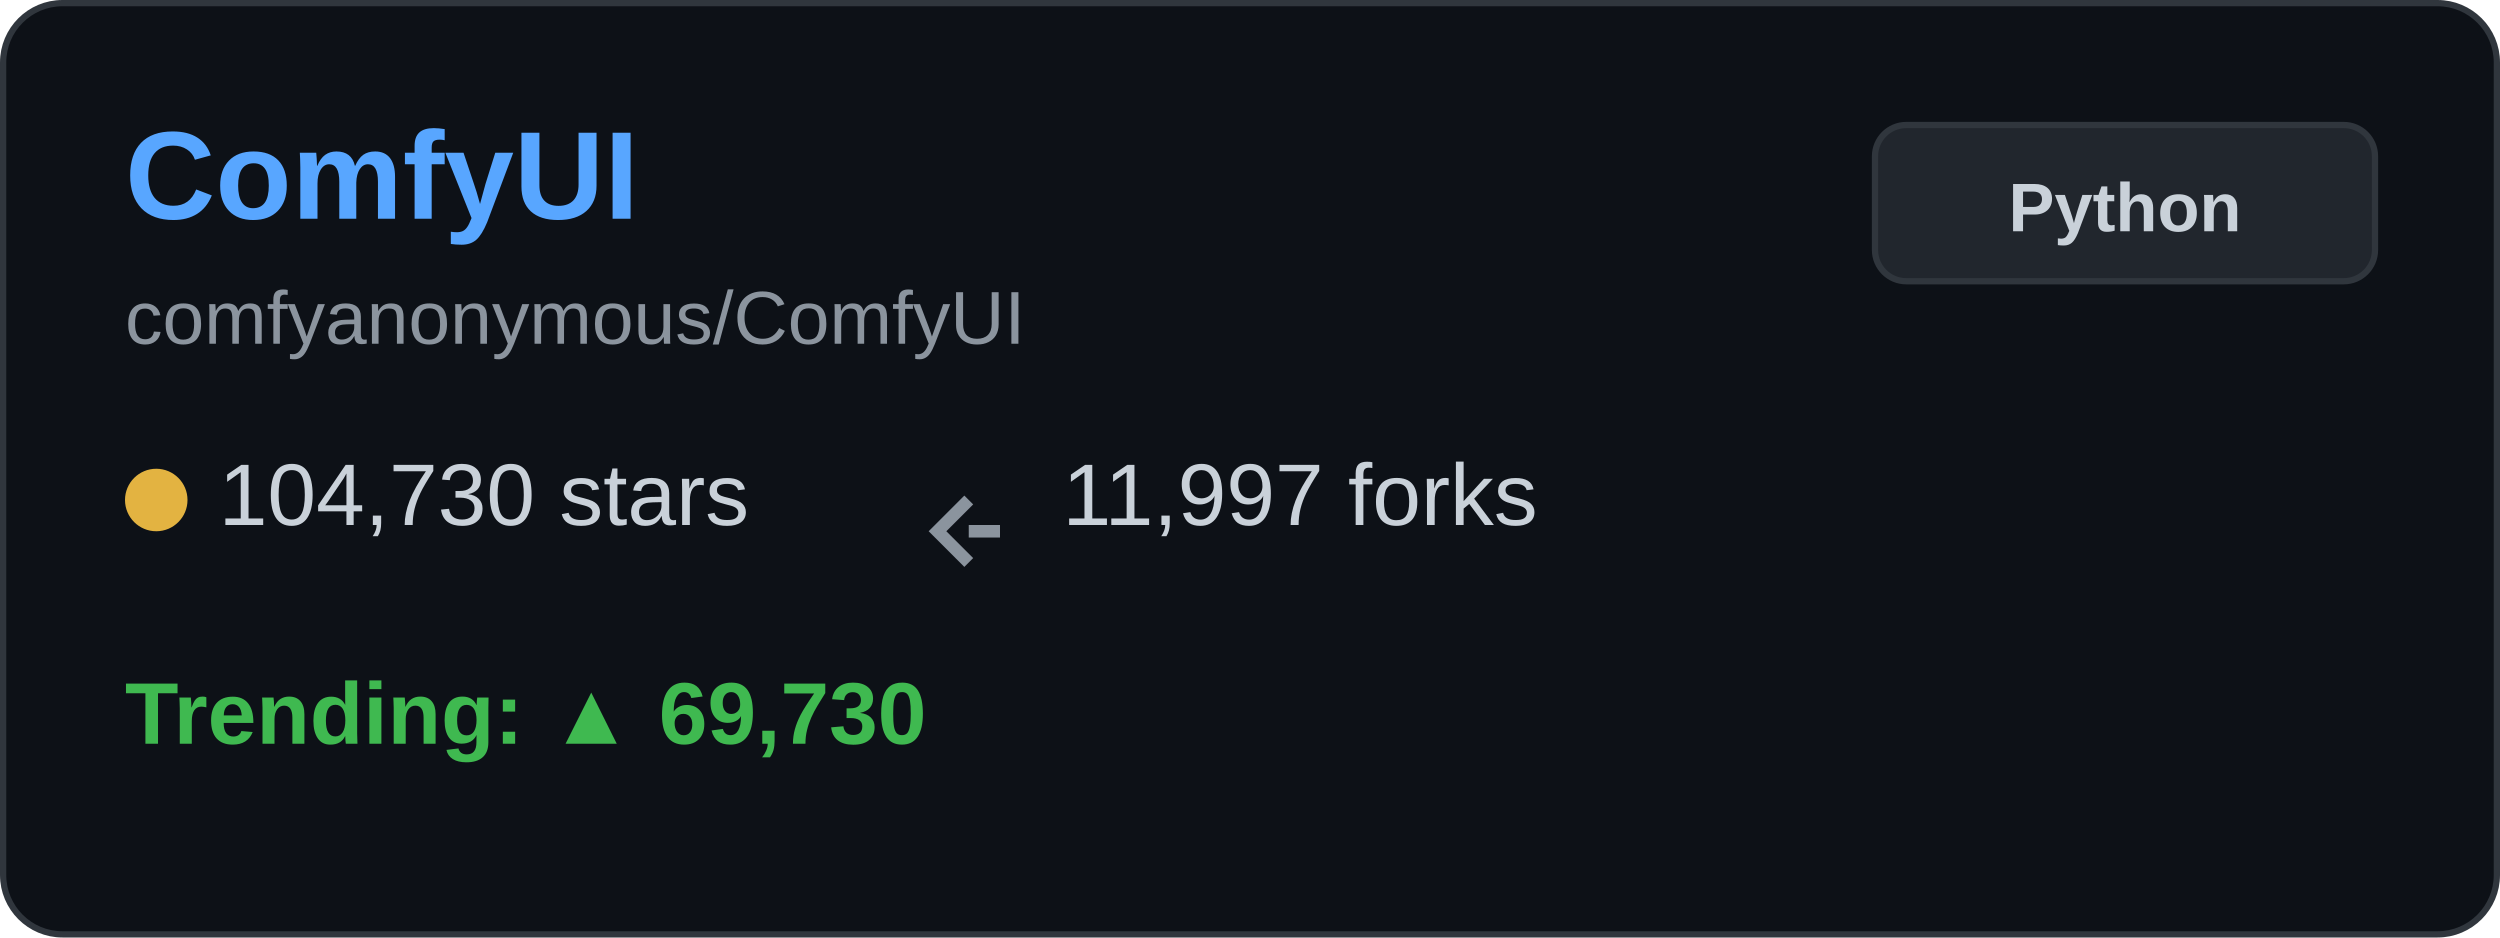
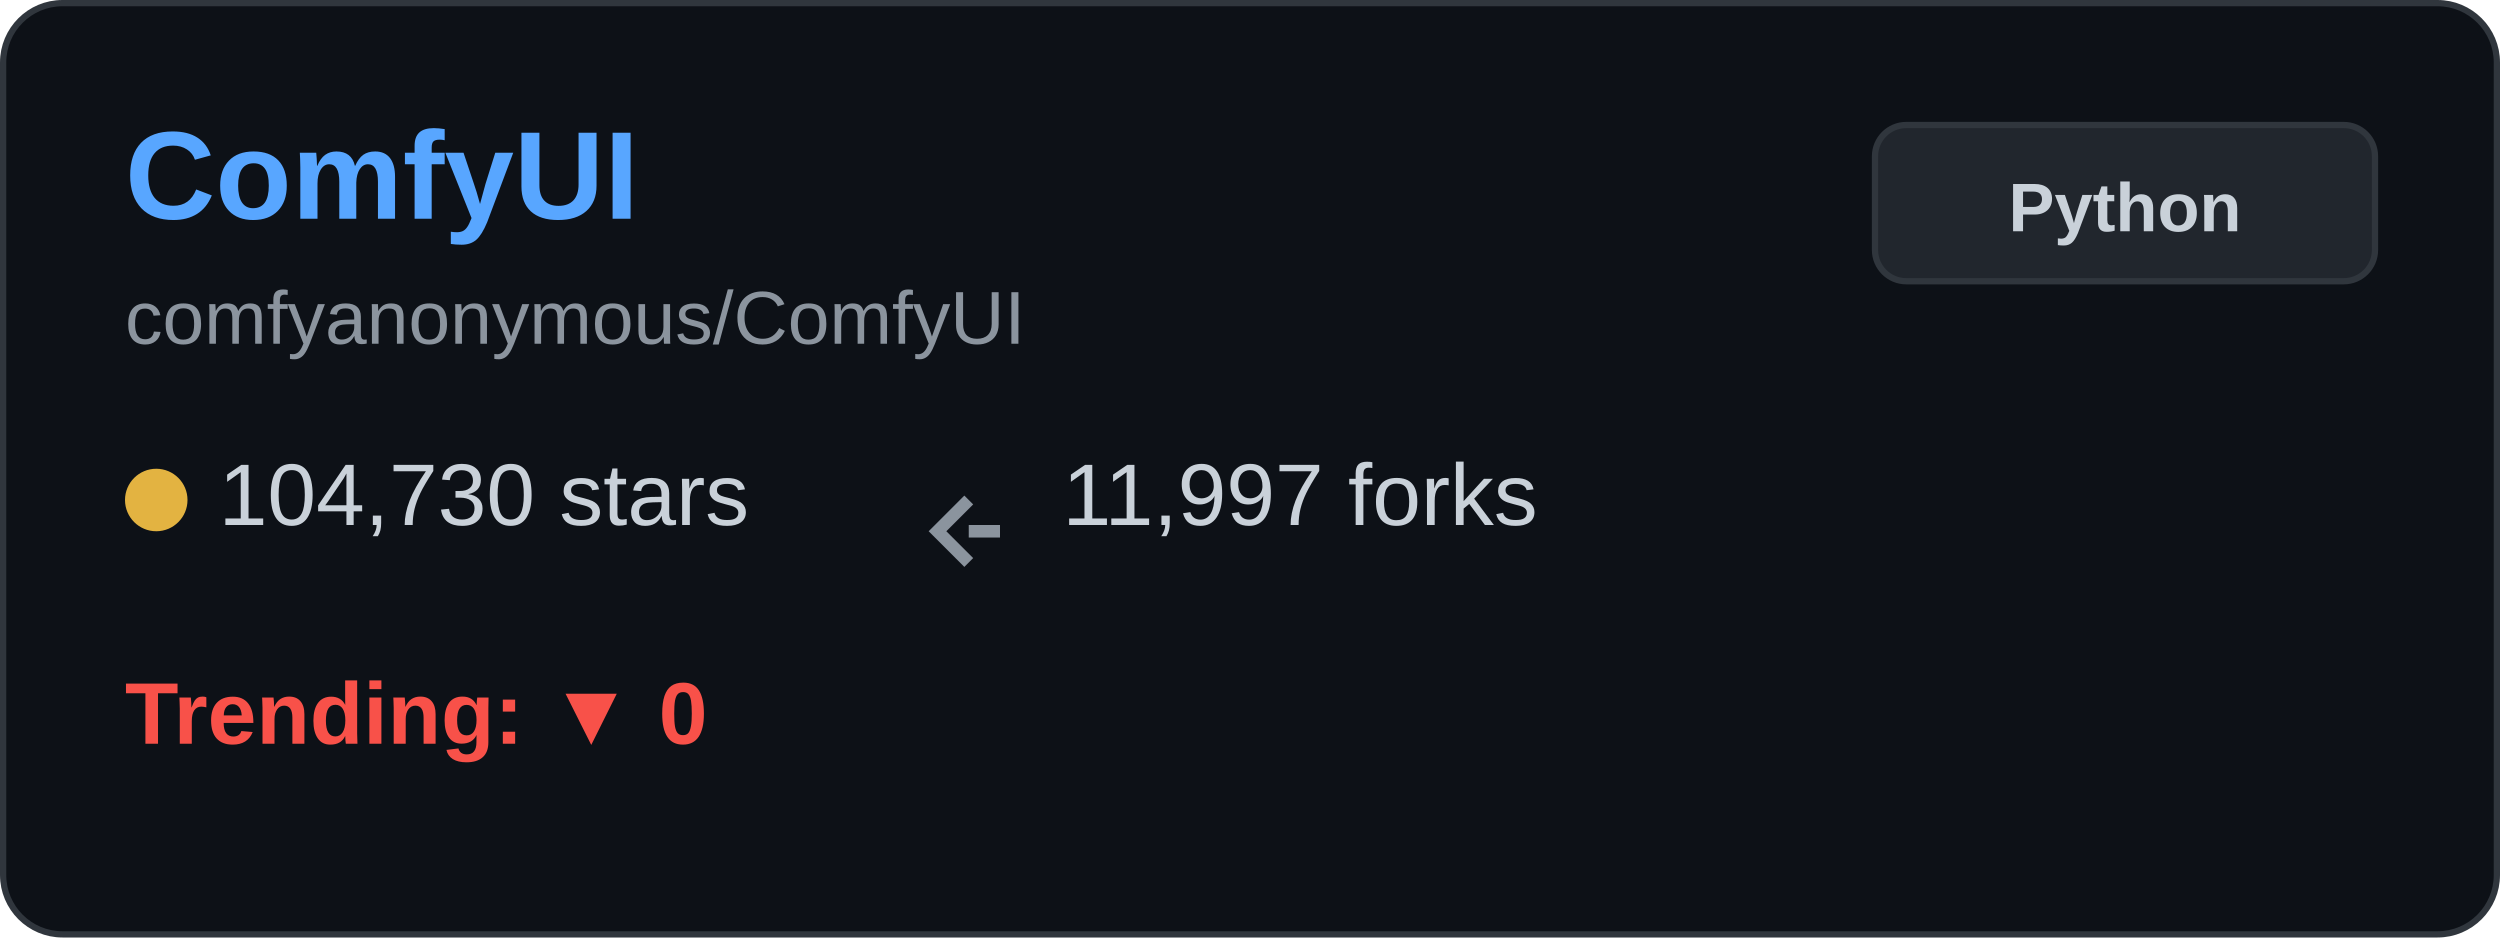
<svg xmlns="http://www.w3.org/2000/svg" width="400" height="150" viewBox="0 0 400 150" fill="none">
  <rect x="0.5" y="0.5" width="399" height="149" rx="9.5" fill="#0d1117" stroke="#30363d" />
  <text x="20" y="35" font-family="Arial, sans-serif" font-size="20" font-weight="bold" fill="#58a6ff">ComfyUI</text>
  <text x="20" y="55" font-family="Arial, sans-serif" font-size="12" fill="#8b949e">comfyanonymous/ComfyUI</text>
  <g transform="translate(20, 80)">
    <circle cx="5" cy="0" r="5" fill="#e3b341" />
    <text x="15" y="4" font-family="Arial, sans-serif" font-size="14" fill="#c9d1d9">104,730 stars</text>
  </g>
  <g transform="translate(150, 80)">
    <path d="M5 0 L0 5 L5 10 M5 5 L10 5" stroke="#8b949e" stroke-width="2" fill="none" />
    <text x="20" y="4" font-family="Arial, sans-serif" font-size="14" fill="#c9d1d9">11,997 forks</text>
  </g>
  <g transform="translate(20, 115)">
-     <text x="0" y="4" font-family="Arial, sans-serif" font-size="14" font-weight="bold" fill="#3fb950">Trending: ▲ 69,730</text>
+     <text x="0" y="4" font-family="Arial, sans-serif" font-size="14" font-weight="bold" fill="#f85149">Trending: ▼ 0</text>
  </g>
  <rect x="300" y="20" width="80" height="25" rx="5" fill="#21262d" stroke="#30363d" />
  <text x="340" y="37" font-family="Arial, sans-serif" font-size="11" font-weight="bold" fill="#c9d1d9" text-anchor="middle">Python</text>
</svg>
